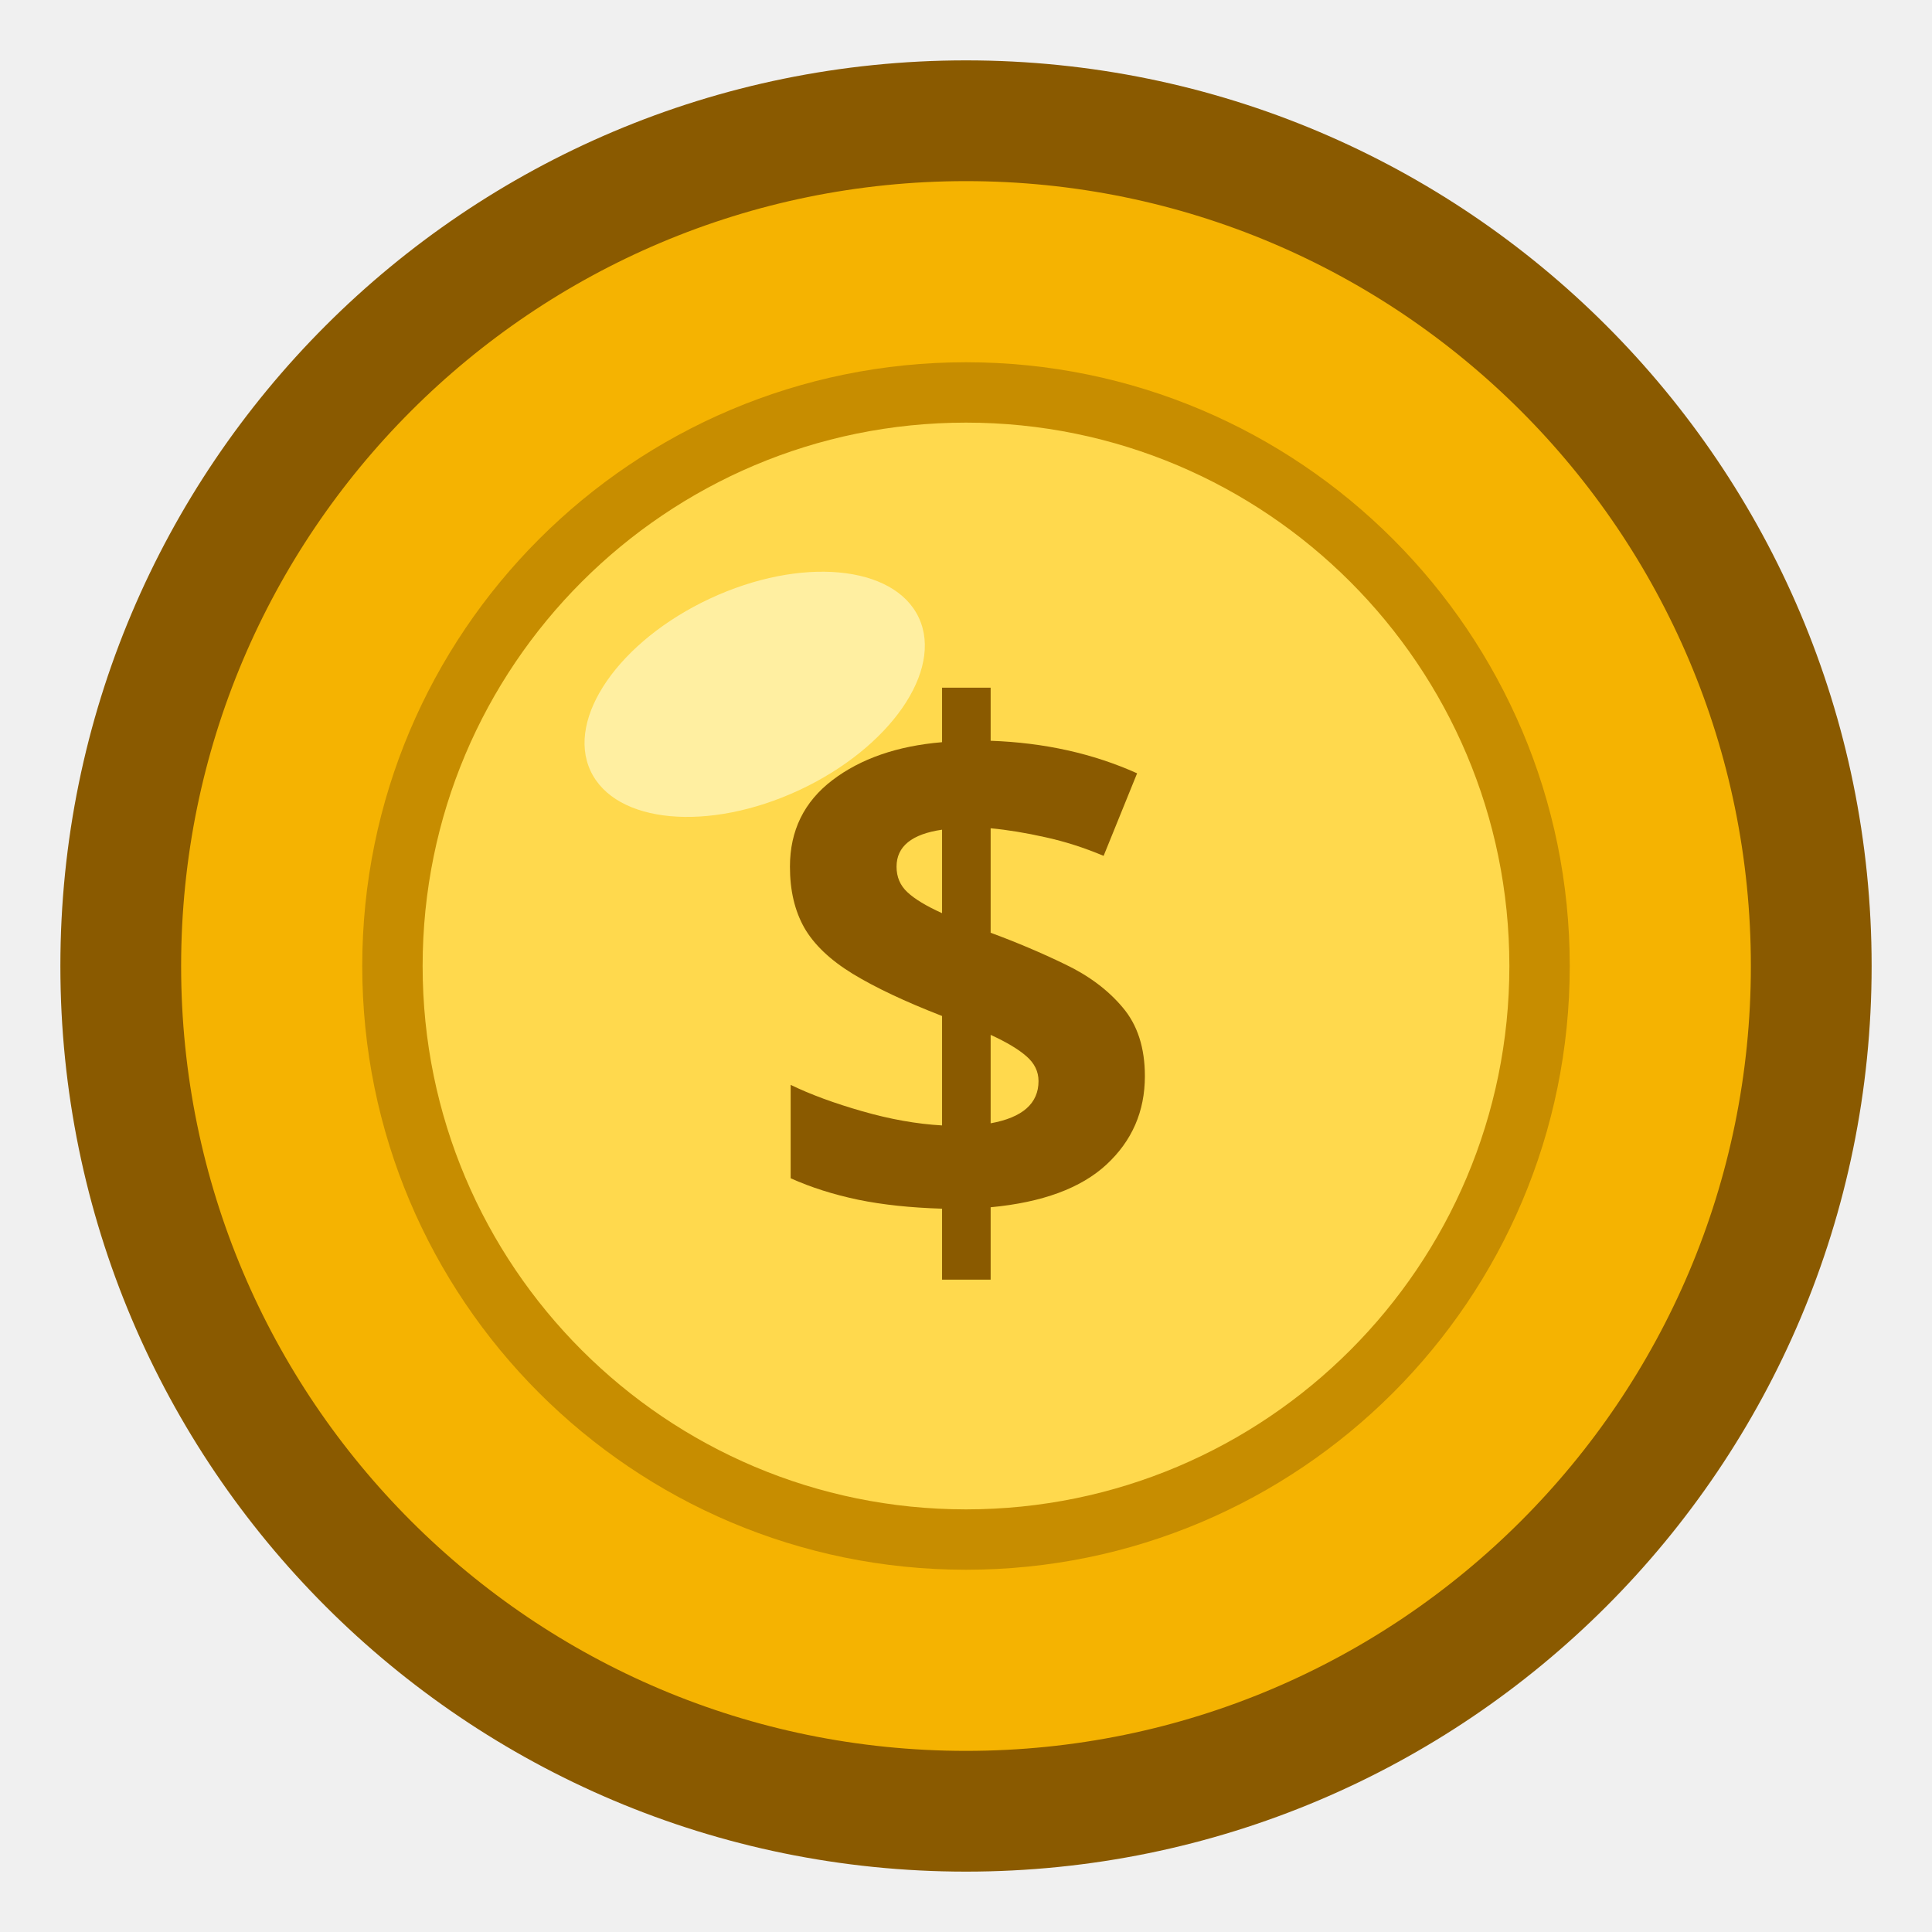
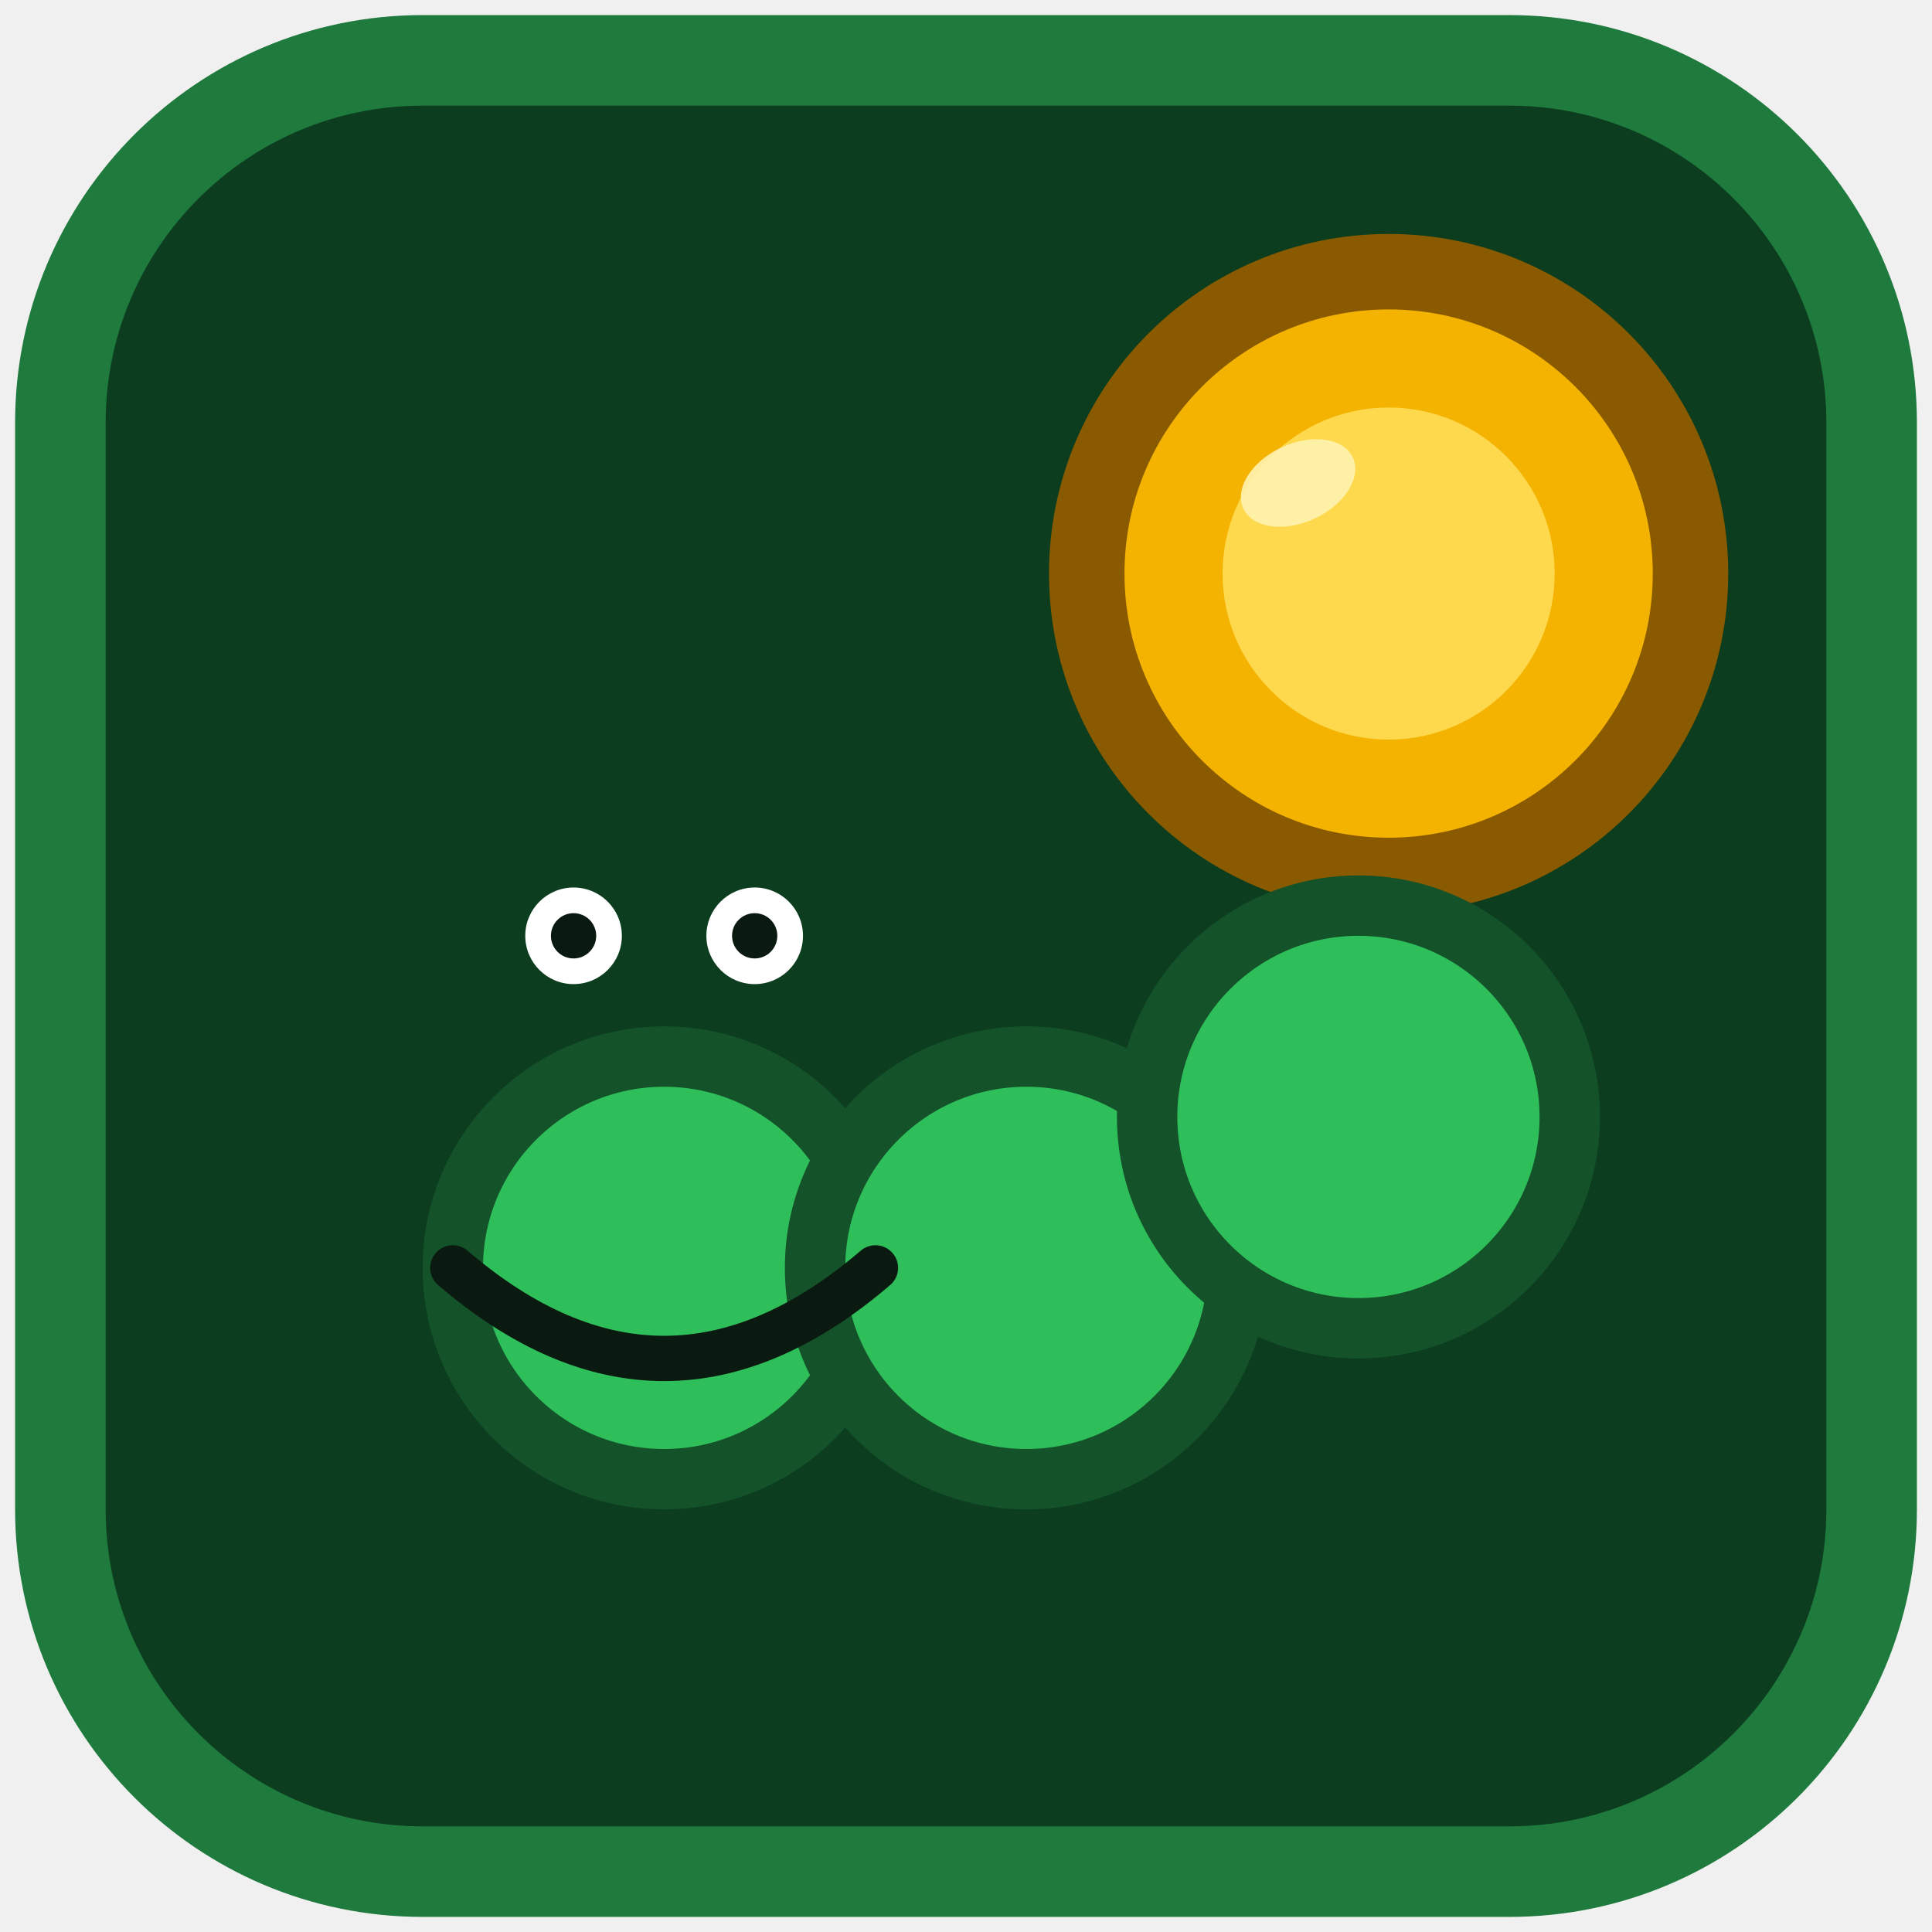
<svg xmlns="http://www.w3.org/2000/svg" width="128" height="128" viewBox="0 0 128 128">
-   <circle cx="64" cy="64" r="56" fill="#f5b301" stroke="#8a5a00" stroke-width="8" />
-   <circle cx="64" cy="64" r="38" fill="#ffd94d" stroke="#c78d00" stroke-width="4" />
-   <ellipse cx="50" cy="46" rx="12" ry="7" fill="#fff3b0" opacity="0.85" transform="rotate(-25 50 46)" />
-   <text x="64" y="82" font-family="sans-serif" font-size="48" font-weight="bold" text-anchor="middle" fill="#8a5a00">$</text>
+   <rect x="4" y="4" width="120" height="120" rx="24" fill="#0b3d1e" />
+   <rect x="4" y="4" width="120" height="120" rx="24" fill="none" stroke="#1f7a3d" stroke-width="6" />
+   <circle cx="92" cy="38" r="20" fill="#f5b301" stroke="#8a5a00" stroke-width="5" />
+   <circle cx="92" cy="38" r="11" fill="#ffd94d" />
+   <ellipse cx="86" cy="32" rx="4" ry="2.6" fill="#fff3b0" opacity="0.9" transform="rotate(-25 86 32)" />
+   <circle cx="44" cy="84" r="14" fill="#2fbf5a" stroke="#14522a" stroke-width="4" />
+   <circle cx="68" cy="84" r="14" fill="#2fbf5a" stroke="#14522a" stroke-width="4" />
+   <circle cx="90" cy="74" r="14" fill="#2fbf5a" stroke="#14522a" stroke-width="4" />
+   <circle cx="38" cy="62" r="3.2" fill="#ffffff" />
+   <circle cx="50" cy="62" r="3.2" fill="#ffffff" />
+   <circle cx="38" cy="62" r="1.5" fill="#0b1a10" />
+   <circle cx="50" cy="62" r="1.5" fill="#0b1a10" />
+   <path d="M 30 84 Q 44 96 58 84" fill="none" stroke="#0b1a10" stroke-width="3" stroke-linecap="round" />
</svg>
